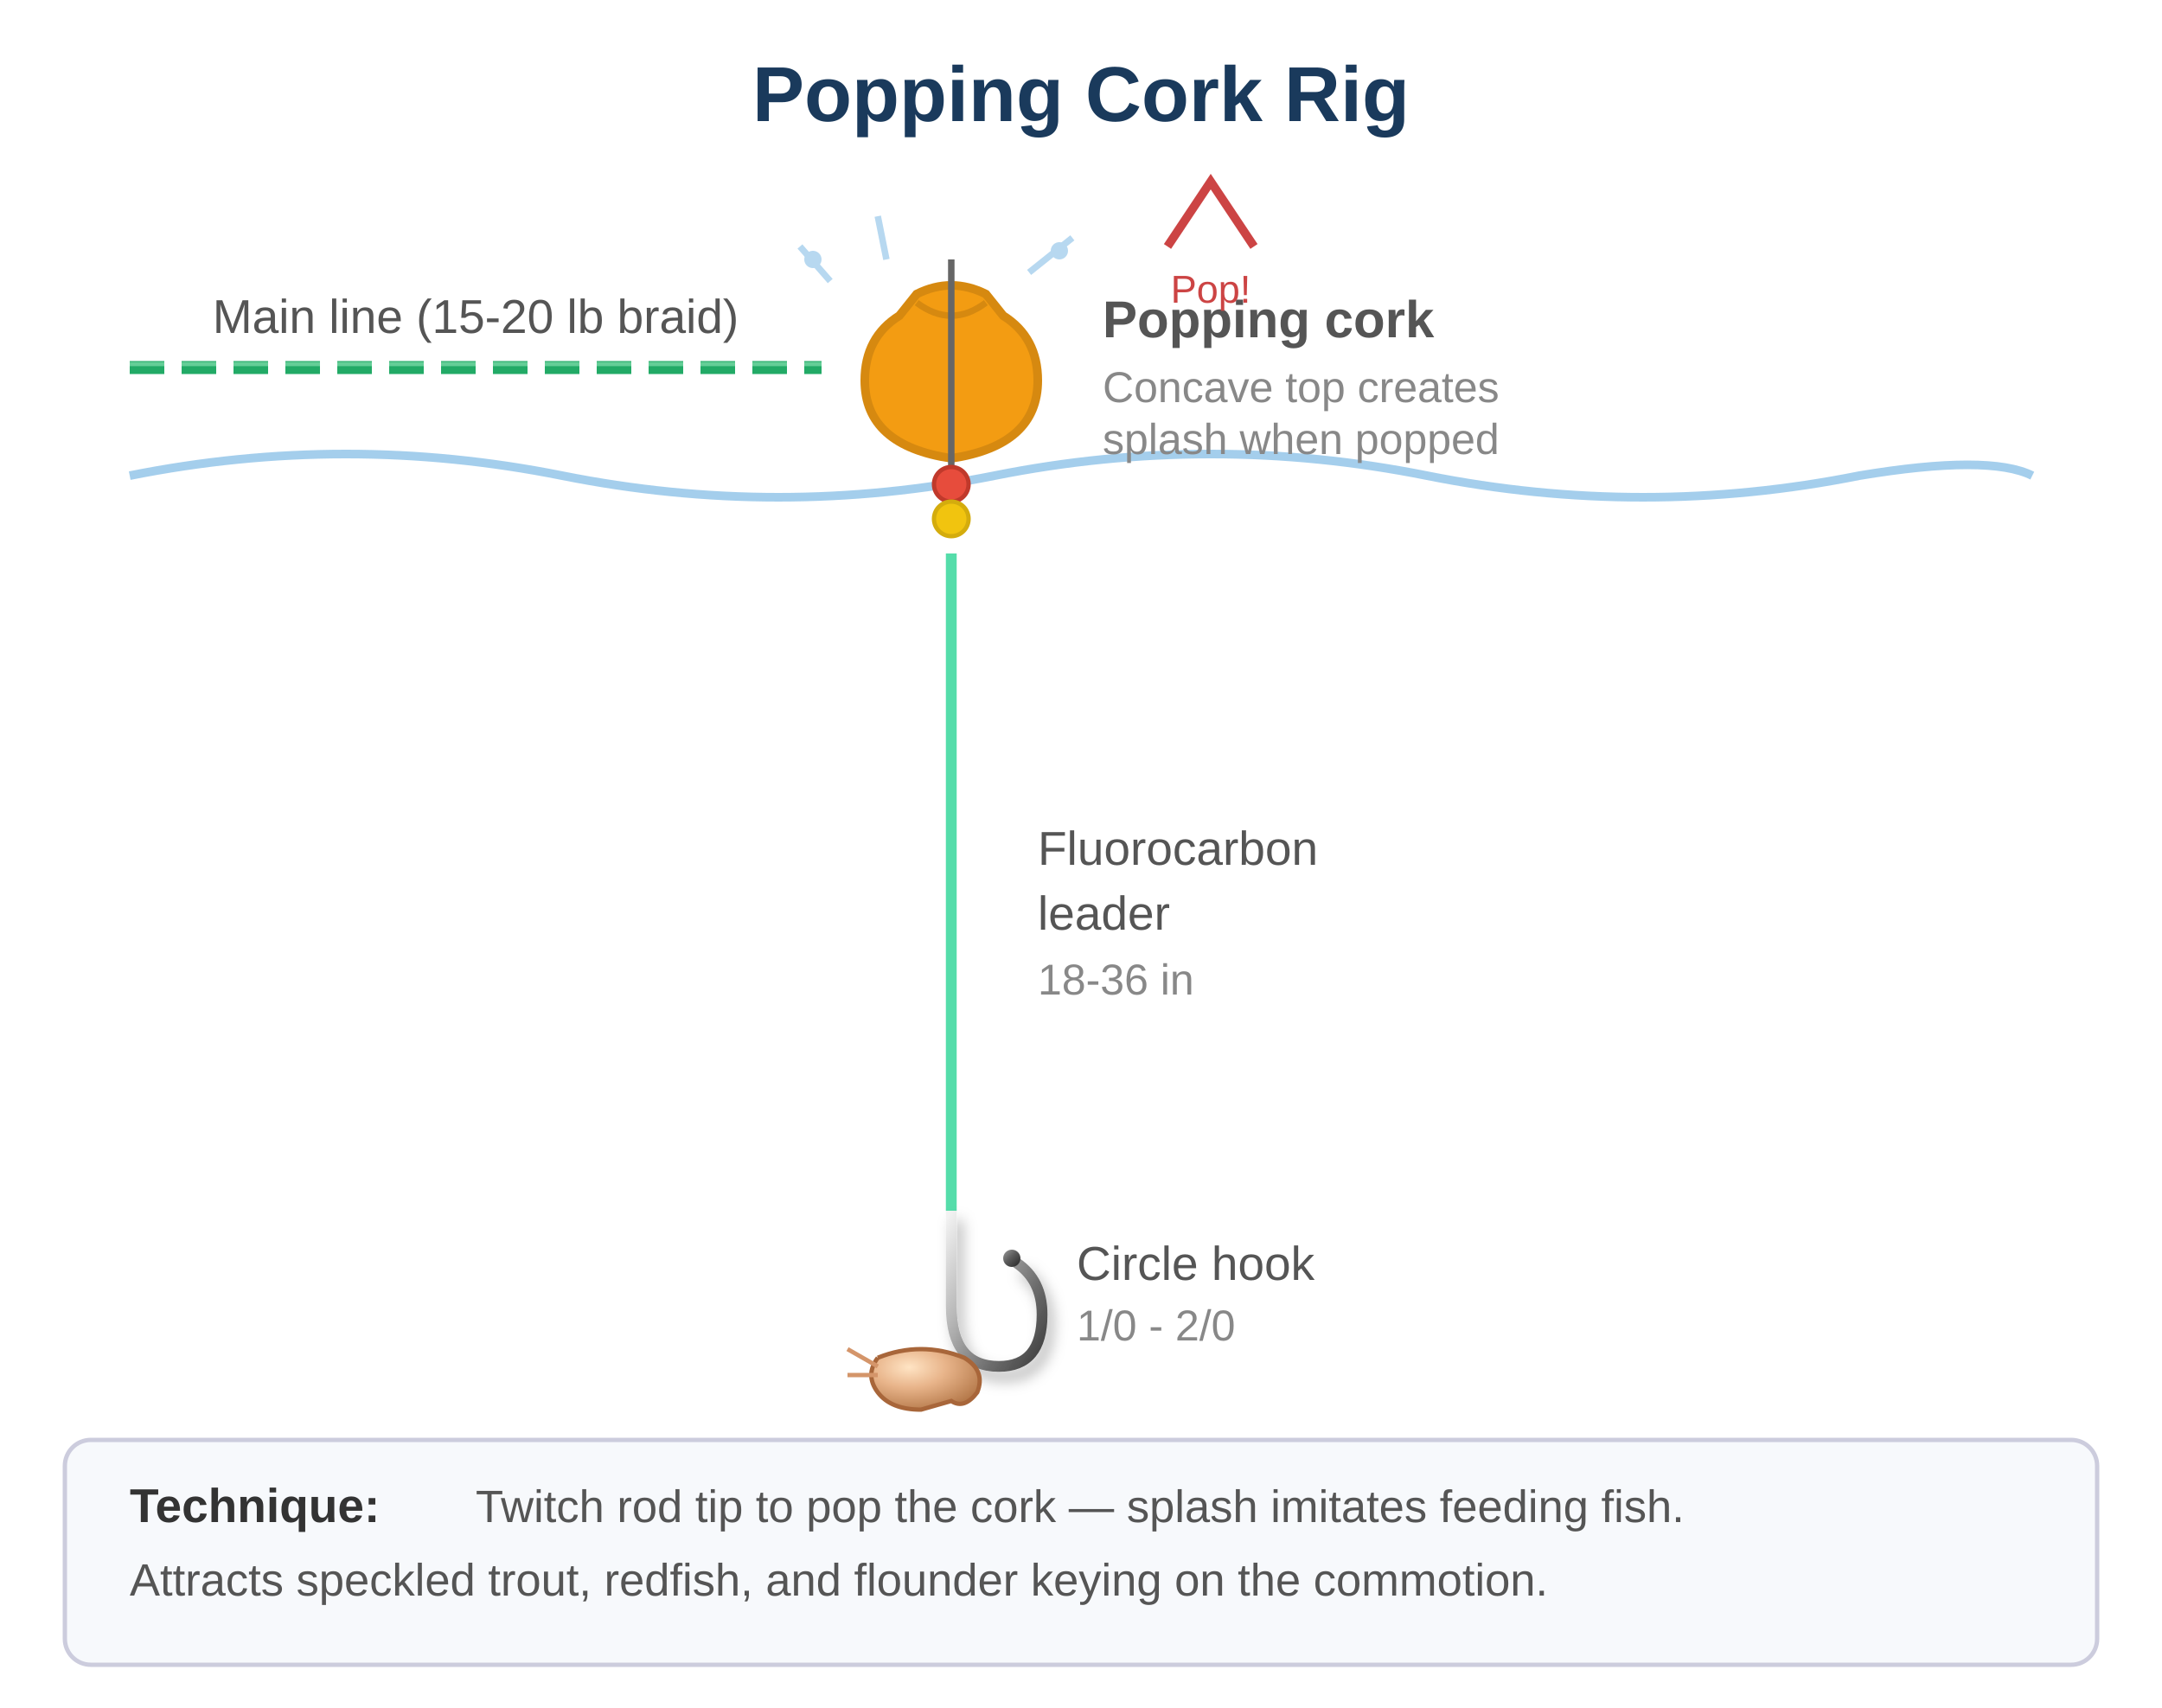
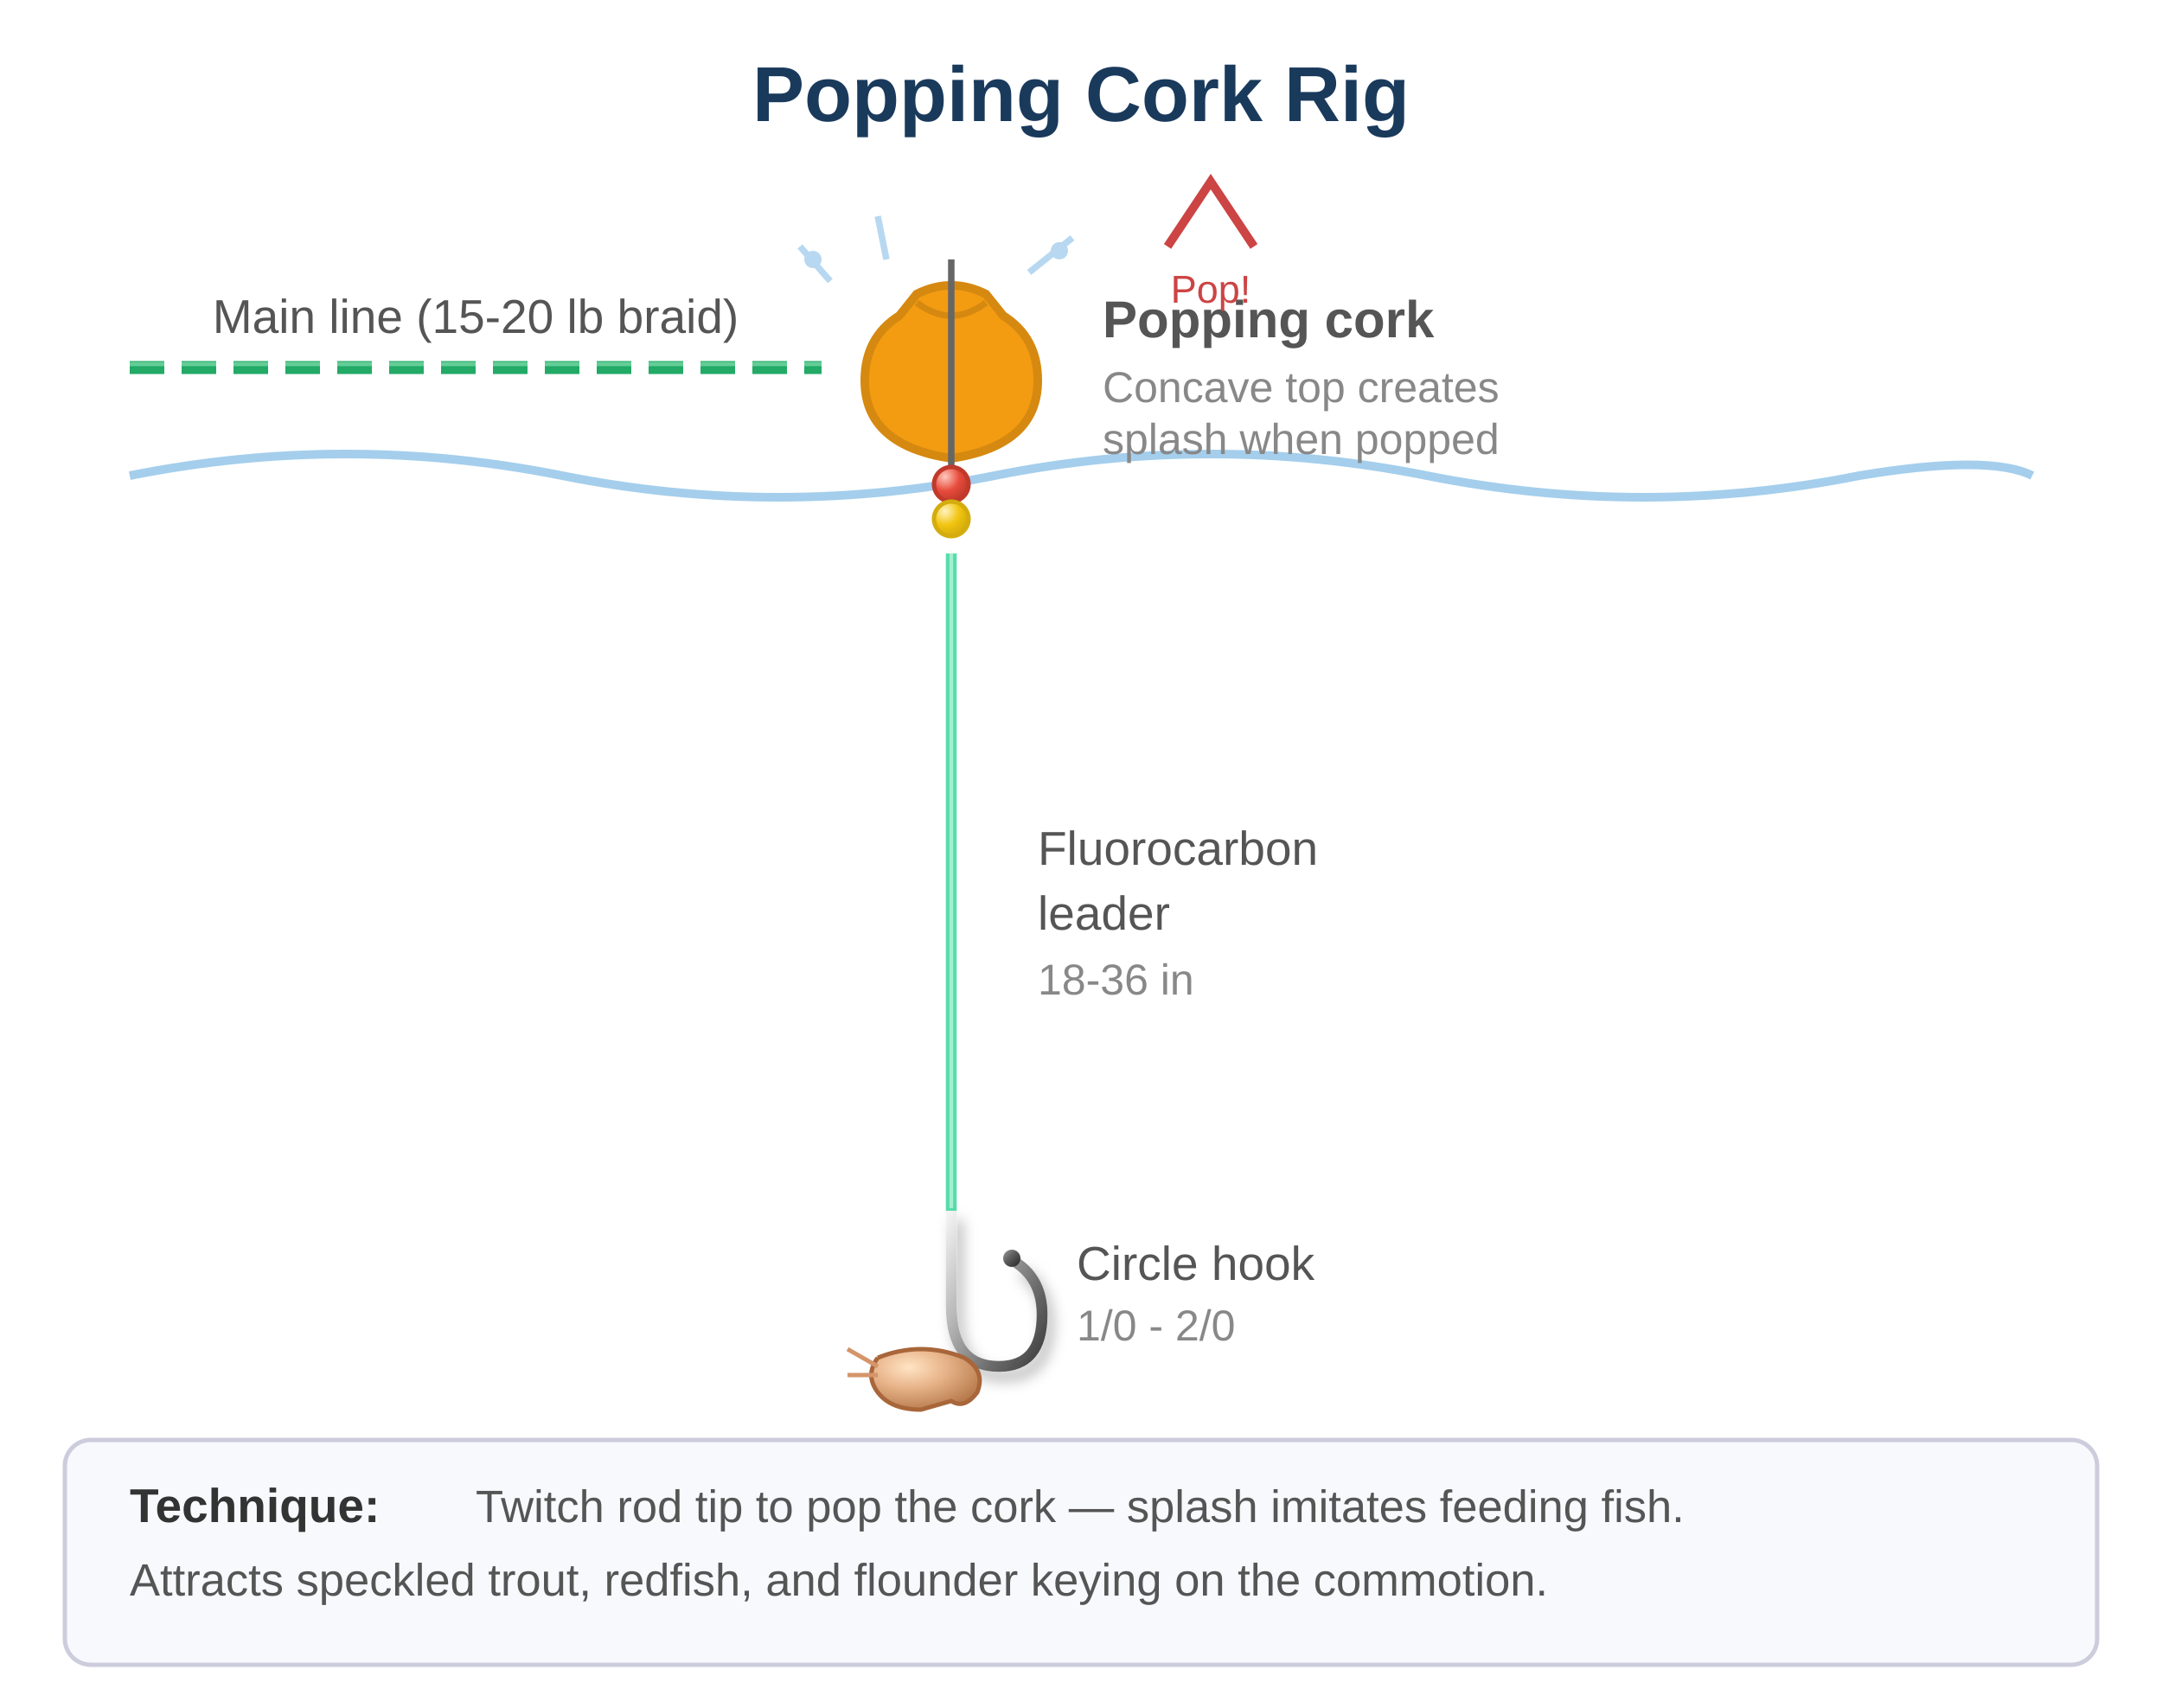
<svg xmlns="http://www.w3.org/2000/svg" viewBox="0 0 500 395" font-family="Arial, sans-serif">
+   <defs>
+     <radialGradient id="beadGrad_f1c40f" cx="32%" cy="28%" r="75%">
+       <stop offset="0%" stop-color="#fff3c0" />
+       <stop offset="55%" stop-color="#f1c40f" />
+       <stop offset="100%" stop-color="#d4ac0d" />
+     </radialGradient>
+     <radialGradient id="beadGrad_e74c3c" cx="32%" cy="28%" r="75%">
+       <stop offset="0%" stop-color="#ffc9bd" />
+       <stop offset="55%" stop-color="#e74c3c" />
+       <stop offset="100%" stop-color="#c0392b" />
+     </radialGradient>
+   </defs>
  <defs>
    <radialGradient id="baitGrad" cx="35%" cy="30%" r="75%">
      <stop offset="0%" stop-color="#ffe4c4" />
      <stop offset="45%" stop-color="#e8b48a" />
      <stop offset="100%" stop-color="#b5794a" />
    </radialGradient>
    <filter id="glossBlur" x="-60%" y="-60%" width="220%" height="220%">
      <feGaussianBlur stdDeviation="1.1" />
    </filter>
  </defs>
  <defs>
    <linearGradient id="steelGrad" x1="0%" y1="0%" x2="100%" y2="100%">
      <stop offset="0%" stop-color="#f2f2f2" />
      <stop offset="35%" stop-color="#b8b8b8" />
      <stop offset="70%" stop-color="#6e6e6e" />
      <stop offset="100%" stop-color="#3d3d3d" />
    </linearGradient>
    <linearGradient id="steelGradDark" x1="0%" y1="0%" x2="100%" y2="100%">
      <stop offset="0%" stop-color="#9a9a9a" />
      <stop offset="45%" stop-color="#5c5c5c" />
      <stop offset="100%" stop-color="#242424" />
    </linearGradient>
    <radialGradient id="leadGrad" cx="32%" cy="30%" r="75%">
      <stop offset="0%" stop-color="#e2e2e2" />
      <stop offset="35%" stop-color="#9a9a9a" />
      <stop offset="75%" stop-color="#5c5c5c" />
      <stop offset="100%" stop-color="#333333" />
    </radialGradient>
    <filter id="softShadow" x="-40%" y="-40%" width="180%" height="180%">
      <feDropShadow dx="1.4" dy="2.2" stdDeviation="1.6" flood-color="#000000" flood-opacity="0.28" />
    </filter>
  </defs>
  <text x="250" y="28" text-anchor="middle" font-size="18" font-weight="bold" fill="#1a3a5c">Popping Cork Rig</text>
  <path d="M30 110 Q80 100 130 110 Q180 120 230 110 Q280 100 330 110 Q380 120 430 110 Q460 105 470 110" fill="none" stroke="#4a9eda" stroke-width="2" opacity="0.5" />
  <line x1="30" y1="85" x2="190" y2="85" stroke="#2a6" stroke-width="3" stroke-dasharray="8,4" />
  <line x1="30" y1="84.2" x2="190" y2="84.2" stroke="#8fe6b8" stroke-width="0.96" stroke-dasharray="8,4" opacity="0.6" />
  <text x="110" y="77" text-anchor="middle" font-size="11" fill="#555">Main line (15-20 lb braid)</text>
  <g transform="translate(200, 68)">
    <path d="M0 20 Q0 10 8 5 L12 0 Q20 -4 28 0 L32 5 Q40 10 40 20 Q40 35 20 38 Q0 35 0 20" fill="#f39c12" stroke="#d68910" stroke-width="2" />
    <path d="M12 2 Q20 8 28 2" fill="none" stroke="#d68910" stroke-width="1.5" />
    <line x1="20" y1="-8" x2="20" y2="42" stroke="#666" stroke-width="1.5" />
-     <circle cx="20" cy="44" r="4" fill="#e74c3c" stroke="#c0392b" stroke-width="1" />
-     <circle cx="20" cy="52" r="4" fill="#f1c40f" stroke="#d4ac0d" stroke-width="1" />
+     <circle cx="20" cy="44" r="4" fill="url(#beadGrad_e74c3c)" stroke="#c0392b" stroke-width="1" />
+     <circle cx="20" cy="52" r="4" fill="url(#beadGrad_f1c40f)" stroke="#d4ac0d" stroke-width="1" />
    <text x="55" y="10" font-size="12" fill="#555" font-weight="bold">Popping cork</text>
    <text x="55" y="25" font-size="10" fill="#888">Concave top creates</text>
    <text x="55" y="37" font-size="10" fill="#888">splash when popped</text>
  </g>
  <g transform="translate(200, 65)" opacity="0.4">
    <path d="M-8 0 L-15 -8" stroke="#4a9eda" stroke-width="1.5" />
    <path d="M5 -5 L3 -15" stroke="#4a9eda" stroke-width="1.5" />
    <path d="M38 -2 L48 -10" stroke="#4a9eda" stroke-width="1.5" />
    <circle cx="-12" cy="-5" r="2" fill="#4a9eda" />
    <circle cx="45" cy="-7" r="2" fill="#4a9eda" />
  </g>
  <line x1="220" y1="128" x2="220" y2="280" stroke="#5da" stroke-width="2.5" />
+   <line x1="220" y1="127.4" x2="220" y2="279.4" stroke="#e8fbf3" stroke-width="0.85" opacity="0.55" />
  <text x="240" y="200" font-size="11" fill="#555">Fluorocarbon</text>
  <text x="240" y="215" font-size="11" fill="#555">leader</text>
  <text x="240" y="230" font-size="10" fill="#888">18-36 in</text>
  <g transform="translate(207, 280)">
    <path d="M13 0 L13 22 Q13 36 24 36 Q34 36 34 24 Q34 16 28 12" fill="none" stroke="url(#steelGrad)" stroke-width="2.5" filter="url(#softShadow)" />
    <circle cx="27" cy="11" r="2" fill="url(#steelGradDark)" />
    <text x="42" y="16" font-size="11" fill="#555">Circle hook</text>
    <text x="42" y="30" font-size="10" fill="#888">1/0 - 2/0</text>
  </g>
  <g transform="translate(198, 312)">
    <path d="M5 2 Q15 -2 25 2 Q30 5 28 10 Q25 14 22 12 L15 14 Q8 14 5 10 Q2 6 5 2" fill="url(#baitGrad)" stroke="#a8663a" stroke-width="1" />
    <line x1="5" y1="4" x2="-2" y2="0" stroke="#d4956a" stroke-width="1" />
    <line x1="5" y1="6" x2="-2" y2="6" stroke="#d4956a" stroke-width="1" />
    <text x="15" y="28" text-anchor="middle" font-size="10" fill="#888">Live shrimp</text>
  </g>
  <g transform="translate(270, 42)">
    <path d="M0 15 L10 0 L20 15" fill="none" stroke="#c44" stroke-width="2" />
    <text x="10" y="28" text-anchor="middle" font-size="9" fill="#c44">Pop!</text>
  </g>
  <rect x="15" y="333" width="470" height="52" rx="6" fill="#f7f9fc" stroke="#ccd" stroke-width="1" />
  <text x="30" y="352" font-size="11" fill="#333" font-weight="bold">Technique:</text>
  <text x="110" y="352" font-size="10.5" fill="#555">Twitch rod tip to pop the cork — splash imitates feeding fish.</text>
  <text x="30" y="369" font-size="10.5" fill="#555">Attracts speckled trout, redfish, and flounder keying on the commotion.</text>
</svg>
